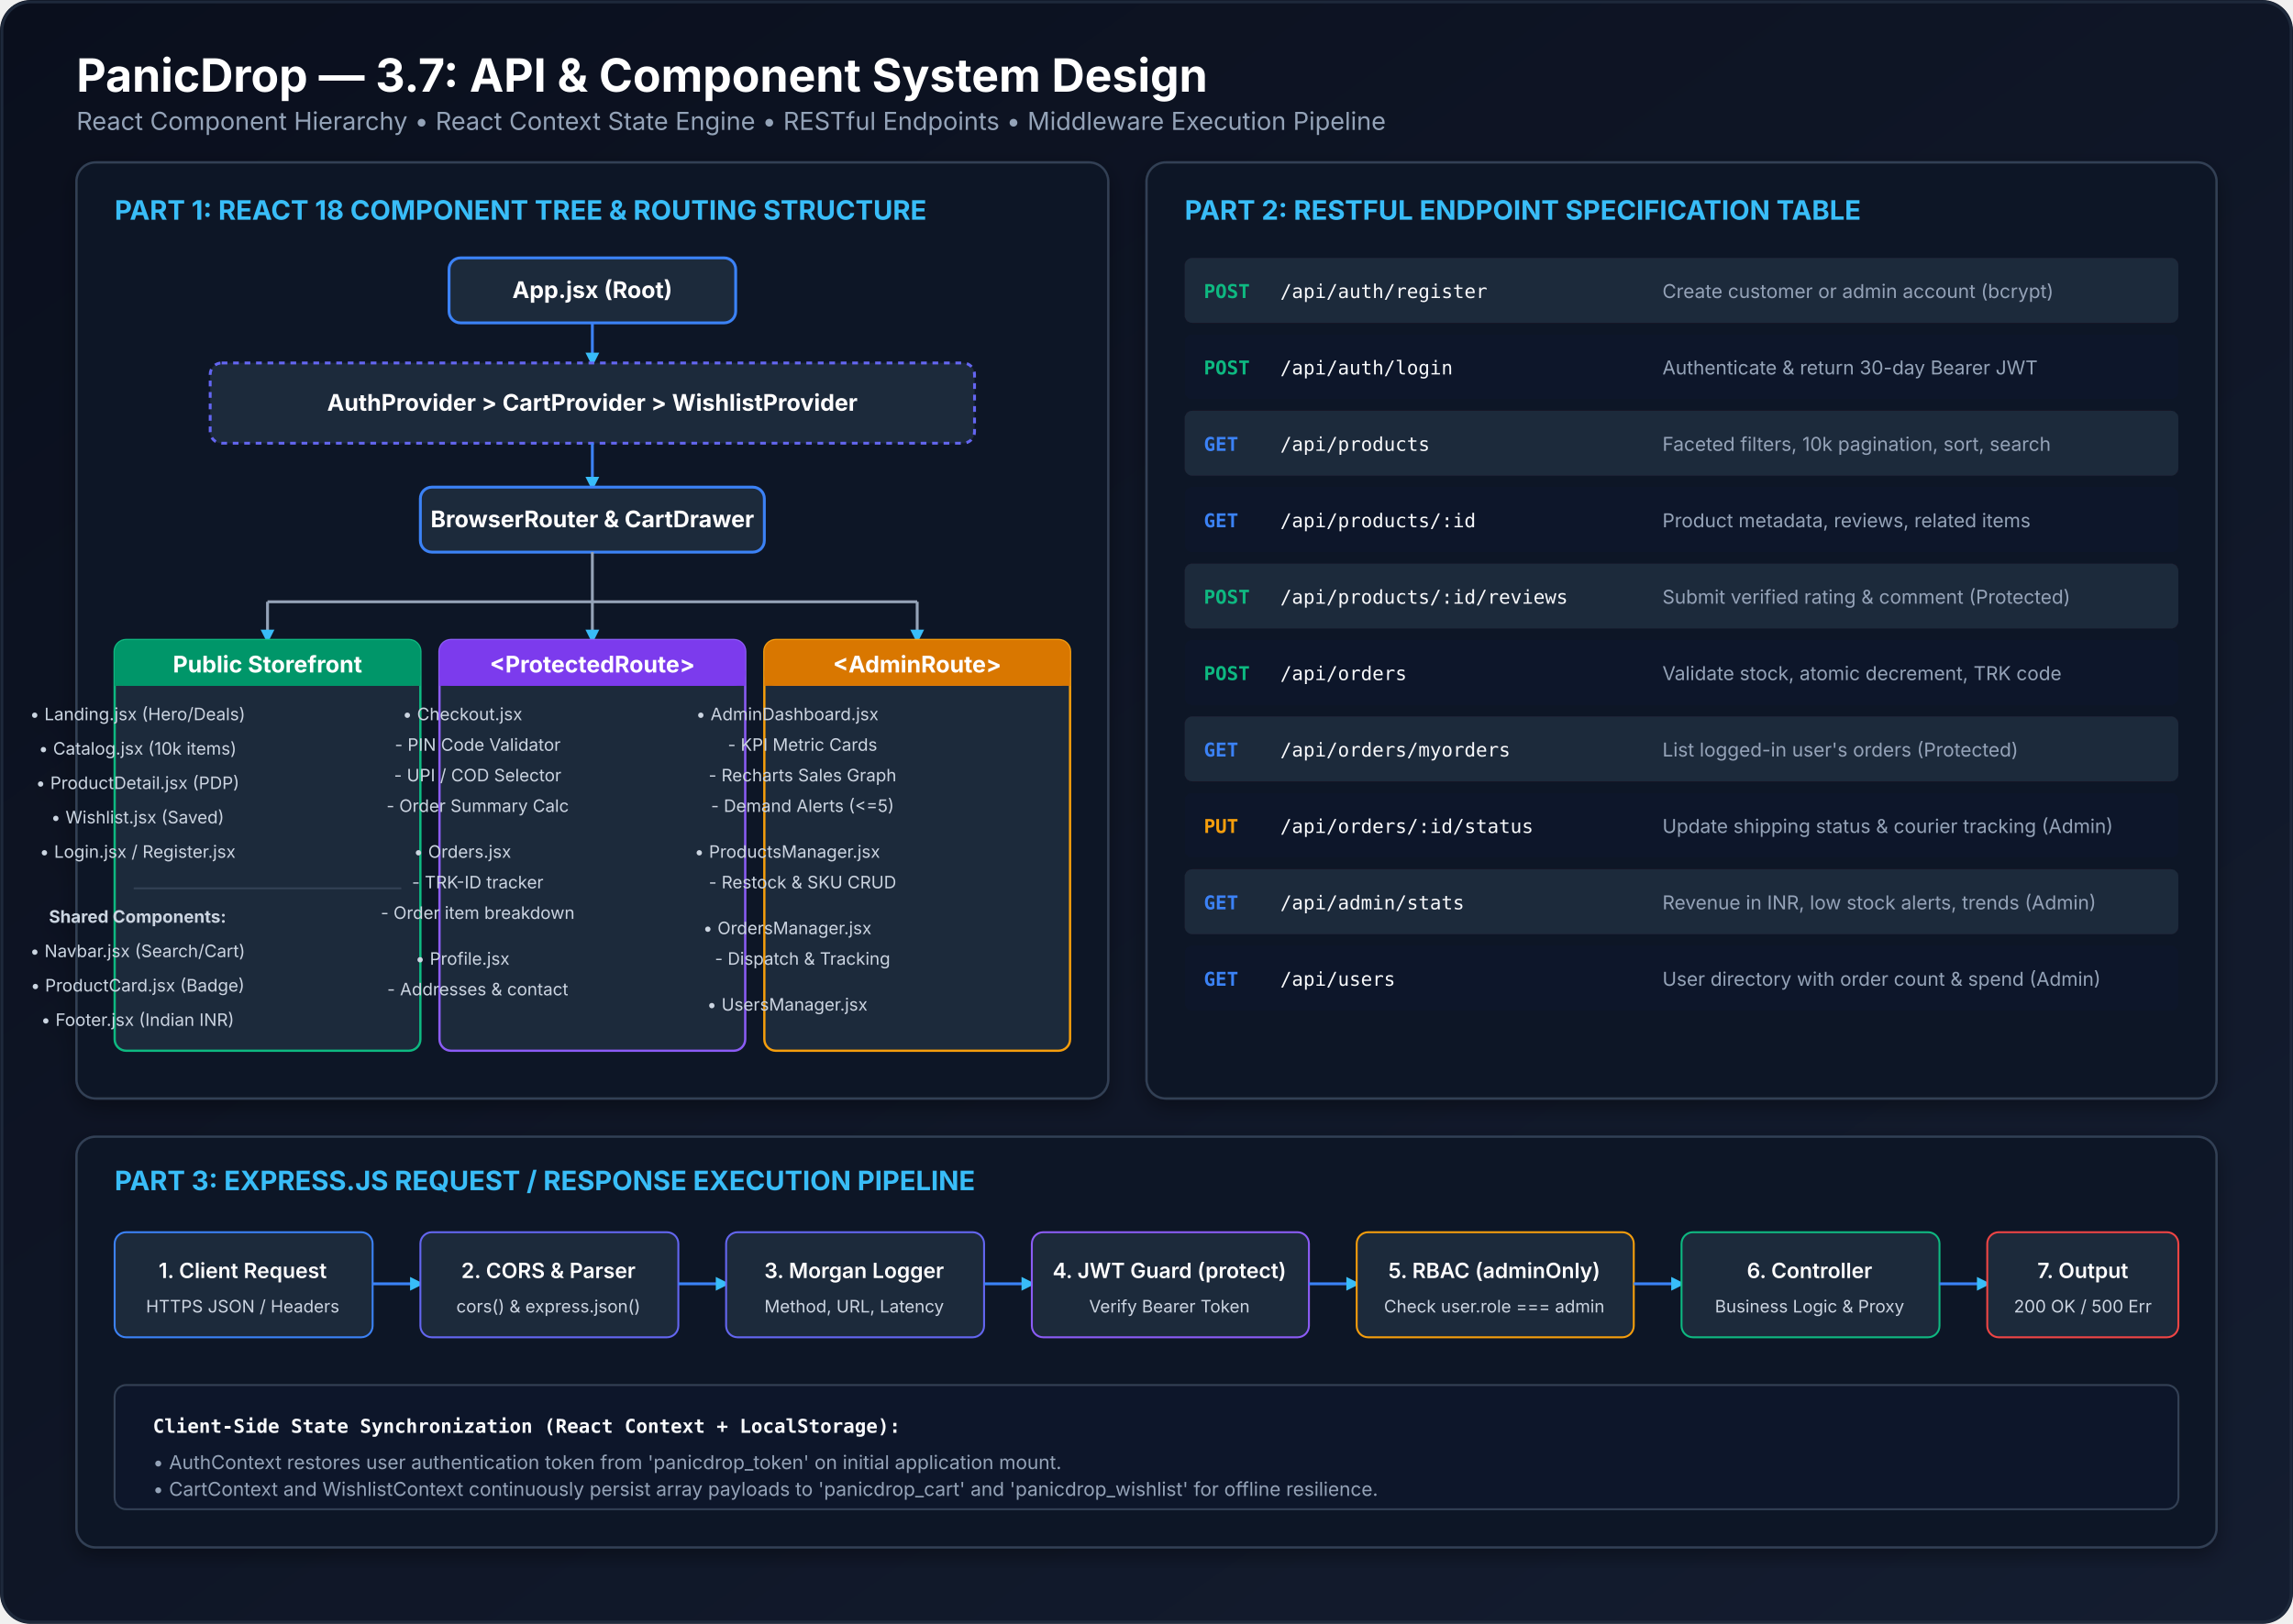
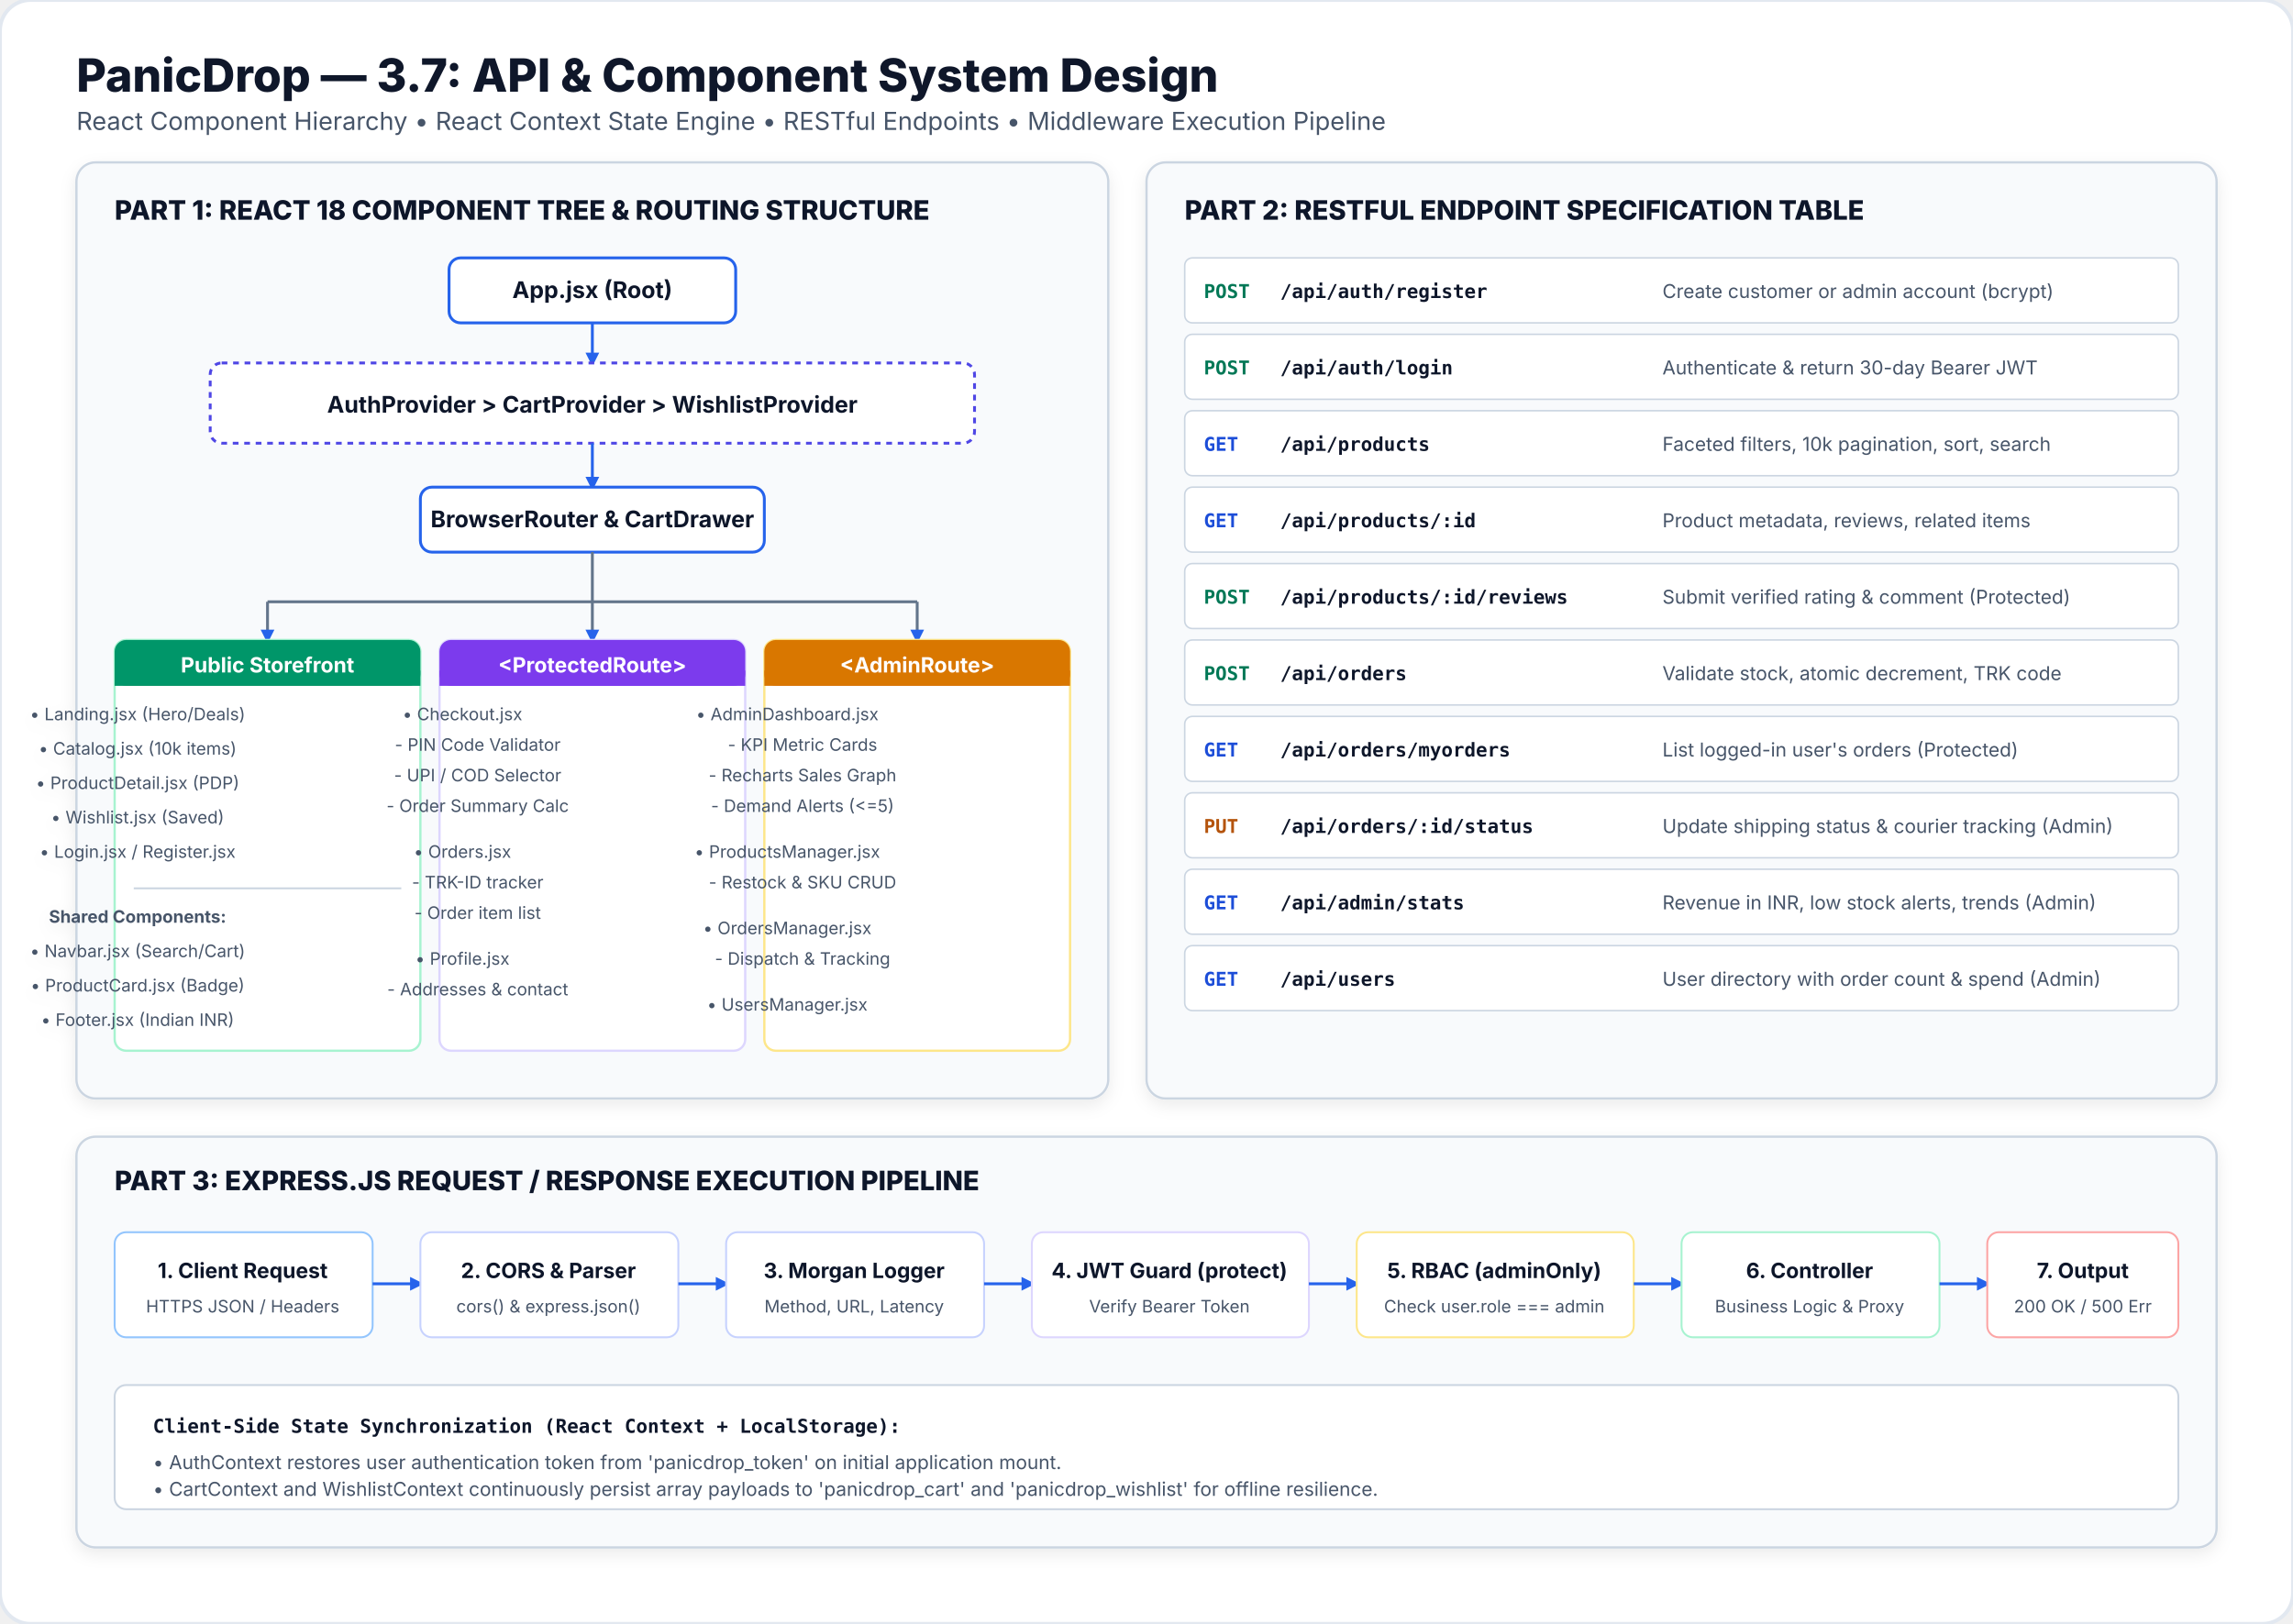
<svg xmlns="http://www.w3.org/2000/svg" viewBox="0 0 1200 850" width="100%" height="100%">
  <defs>
-     <linearGradient id="bgGrad7" x1="0%" y1="0%" x2="100%" y2="100%">
-       <stop offset="0%" stop-color="#0a0f1d" />
-       <stop offset="100%" stop-color="#141d30" />
-     </linearGradient>
    <filter id="shadow7" x="-5%" y="-5%" width="110%" height="110%">
-       <feDropShadow dx="0" dy="4" stdDeviation="5" flood-color="#000" flood-opacity="0.35" />
+       <feDropShadow dx="0" dy="3" stdDeviation="4" flood-color="#0f172a" flood-opacity="0.08" />
    </filter>
    <marker id="comp-arrow" viewBox="0 0 10 10" refX="6" refY="5" markerWidth="6" markerHeight="6" orient="auto-start-reverse">
-       <path d="M 0 1 L 8 5 L 0 9 z" fill="#38bdf8" />
+       <path d="M 0 1 L 8 5 L 0 9 z" fill="#2563eb" />
    </marker>
  </defs>
  <style>
-     .cd-title { font-family: system-ui, -apple-system, sans-serif; font-size: 24px; font-weight: 700; fill: #ffffff; }
-     .cd-sub { font-family: system-ui, -apple-system, sans-serif; font-size: 13px; fill: #94a3b8; }
-     .panel-header { font-family: system-ui, -apple-system, sans-serif; font-size: 14px; font-weight: 700; fill: #38bdf8; }
-     .node-title { font-family: system-ui, -apple-system, sans-serif; font-size: 12px; font-weight: 700; fill: #ffffff; text-anchor: middle; }
-     .node-sub { font-family: system-ui, -apple-system, sans-serif; font-size: 9px; fill: #cbd5e1; text-anchor: middle; }
+     .cd-title { font-family: system-ui, -apple-system, sans-serif; font-size: 24px; font-weight: 800; fill: #0f172a; }
+     .cd-sub { font-family: system-ui, -apple-system, sans-serif; font-size: 13px; fill: #475569; }
+     .panel-header { font-family: system-ui, -apple-system, sans-serif; font-size: 14px; font-weight: 800; fill: #0f172a; }
+     .node-title { font-family: system-ui, -apple-system, sans-serif; font-size: 12px; font-weight: 700; fill: #0f172a; text-anchor: middle; }
+     .node-title-white { font-family: system-ui, -apple-system, sans-serif; font-size: 11px; font-weight: 700; fill: #ffffff; text-anchor: middle; }
+     .node-sub { font-family: system-ui, -apple-system, sans-serif; font-size: 9px; fill: #475569; text-anchor: middle; }
    .api-verb { font-family: monospace, system-ui; font-size: 10px; font-weight: 800; }
-     .api-path { font-family: monospace, system-ui; font-size: 10px; fill: #f8fafc; }
-     .api-desc { font-family: system-ui, -apple-system, sans-serif; font-size: 10px; fill: #94a3b8; }
-     .pipe-step { font-family: system-ui, -apple-system, sans-serif; font-size: 11px; font-weight: 600; fill: #ffffff; text-anchor: middle; }
+     .api-path { font-family: monospace, system-ui; font-size: 10px; font-weight: 700; fill: #0f172a; }
+     .api-desc { font-family: system-ui, -apple-system, sans-serif; font-size: 10px; fill: #475569; }
+     .pipe-step { font-family: system-ui, -apple-system, sans-serif; font-size: 11px; font-weight: 700; fill: #0f172a; text-anchor: middle; }
  </style>
-   <rect width="1200" height="850" rx="16" fill="url(#bgGrad7)" />
-   <rect x="1" y="1" width="1198" height="848" rx="15" fill="none" stroke="#1e293b" stroke-width="1.5" />
+   <rect width="1200" height="850" rx="16" fill="#ffffff" stroke="#e2e8f0" stroke-width="2" />
  <g transform="translate(40, 30)">
    <text x="0" y="18" class="cd-title">PanicDrop — 3.7: API &amp; Component System Design</text>
    <text x="0" y="38" class="cd-sub">React Component Hierarchy • React Context State Engine • RESTful Endpoints • Middleware Execution Pipeline</text>
  </g>
  <g transform="translate(40, 85)" filter="url(#shadow7)">
-     <rect width="540" height="490" rx="10" fill="#111827" stroke="#334155" stroke-width="1.2" />
+     <rect width="540" height="490" rx="10" fill="#f8fafc" stroke="#cbd5e1" stroke-width="1.2" />
    <text x="20" y="30" class="panel-header">PART 1: REACT 18 COMPONENT TREE &amp; ROUTING STRUCTURE</text>
    <g transform="translate(195, 50)">
-       <rect width="150" height="34" rx="6" fill="#1e293b" stroke="#3b82f6" stroke-width="1.5" />
-       <text x="75" y="21" class="node-title">App.jsx (Root)</text>
+       <rect width="150" height="34" rx="6" fill="#ffffff" stroke="#2563eb" stroke-width="1.5" />
+       <text x="75" y="21" class="node-title" fill="#1d4ed8">App.jsx (Root)</text>
    </g>
-     <line x1="270" y1="84" x2="270" y2="105" stroke="#3b82f6" stroke-width="1.5" marker-end="url(#comp-arrow)" />
+     <line x1="270" y1="84" x2="270" y2="105" stroke="#2563eb" stroke-width="1.5" marker-end="url(#comp-arrow)" />
    <g transform="translate(70, 105)">
-       <rect width="400" height="42" rx="6" fill="#1e293b" stroke="#6366f1" stroke-width="1.5" stroke-dasharray="3" />
-       <text x="200" y="25" class="node-title" fill="#a5b4fc">AuthProvider &gt; CartProvider &gt; WishlistProvider</text>
+       <rect width="400" height="42" rx="6" fill="#ffffff" stroke="#4f46e5" stroke-width="1.5" stroke-dasharray="3" />
+       <text x="200" y="26" class="node-title" fill="#4338ca">AuthProvider &gt; CartProvider &gt; WishlistProvider</text>
    </g>
-     <line x1="270" y1="147" x2="270" y2="170" stroke="#3b82f6" stroke-width="1.5" marker-end="url(#comp-arrow)" />
+     <line x1="270" y1="147" x2="270" y2="170" stroke="#2563eb" stroke-width="1.5" marker-end="url(#comp-arrow)" />
    <g transform="translate(180, 170)">
-       <rect width="180" height="34" rx="6" fill="#1e293b" stroke="#3b82f6" stroke-width="1.5" />
-       <text x="90" y="21" class="node-title">BrowserRouter &amp; CartDrawer</text>
+       <rect width="180" height="34" rx="6" fill="#ffffff" stroke="#2563eb" stroke-width="1.5" />
+       <text x="90" y="21" class="node-title" fill="#1d4ed8">BrowserRouter &amp; CartDrawer</text>
    </g>
-     <line x1="270" y1="204" x2="270" y2="230" stroke="#94a3b8" stroke-width="1.5" />
-     <line x1="100" y1="230" x2="440" y2="230" stroke="#94a3b8" stroke-width="1.5" />
-     <line x1="100" y1="230" x2="100" y2="250" stroke="#94a3b8" stroke-width="1.5" marker-end="url(#comp-arrow)" />
-     <line x1="270" y1="230" x2="270" y2="250" stroke="#94a3b8" stroke-width="1.5" marker-end="url(#comp-arrow)" />
-     <line x1="440" y1="230" x2="440" y2="250" stroke="#94a3b8" stroke-width="1.5" marker-end="url(#comp-arrow)" />
+     <line x1="270" y1="204" x2="270" y2="230" stroke="#64748b" stroke-width="1.5" />
+     <line x1="100" y1="230" x2="440" y2="230" stroke="#64748b" stroke-width="1.5" />
+     <line x1="100" y1="230" x2="100" y2="250" stroke="#64748b" stroke-width="1.5" marker-end="url(#comp-arrow)" />
+     <line x1="270" y1="230" x2="270" y2="250" stroke="#64748b" stroke-width="1.5" marker-end="url(#comp-arrow)" />
+     <line x1="440" y1="230" x2="440" y2="250" stroke="#64748b" stroke-width="1.5" marker-end="url(#comp-arrow)" />
    <g transform="translate(20, 250)">
-       <rect width="160" height="215" rx="6" fill="#1e293b" stroke="#10b981" stroke-width="1.2" />
+       <rect width="160" height="215" rx="6" fill="#ffffff" stroke="#a7f3d0" stroke-width="1.2" />
      <rect width="160" height="24" rx="6" fill="#059669" />
      <rect y="16" width="160" height="8" fill="#059669" />
-       <text x="80" y="17" class="node-title" font-size="11">Public Storefront</text>
+       <text x="80" y="17" class="node-title-white">Public Storefront</text>
      <text x="12" y="42" class="node-sub" text-anchor="start">• Landing.jsx (Hero/Deals)</text>
      <text x="12" y="60" class="node-sub" text-anchor="start">• Catalog.jsx (10k items)</text>
      <text x="12" y="78" class="node-sub" text-anchor="start">• ProductDetail.jsx (PDP)</text>
      <text x="12" y="96" class="node-sub" text-anchor="start">• Wishlist.jsx (Saved)</text>
      <text x="12" y="114" class="node-sub" text-anchor="start">• Login.jsx / Register.jsx</text>
-       <line x1="10" y1="130" x2="150" y2="130" stroke="#334155" stroke-width="1" />
+       <line x1="10" y1="130" x2="150" y2="130" stroke="#cbd5e1" stroke-width="1" />
      <text x="12" y="148" class="node-sub" text-anchor="start" font-weight="700">Shared Components:</text>
      <text x="12" y="166" class="node-sub" text-anchor="start">• Navbar.jsx (Search/Cart)</text>
      <text x="12" y="184" class="node-sub" text-anchor="start">• ProductCard.jsx (Badge)</text>
      <text x="12" y="202" class="node-sub" text-anchor="start">• Footer.jsx (Indian INR)</text>
    </g>
    <g transform="translate(190, 250)">
-       <rect width="160" height="215" rx="6" fill="#1e293b" stroke="#8b5cf6" stroke-width="1.2" />
+       <rect width="160" height="215" rx="6" fill="#ffffff" stroke="#ddd6fe" stroke-width="1.2" />
      <rect width="160" height="24" rx="6" fill="#7c3aed" />
      <rect y="16" width="160" height="8" fill="#7c3aed" />
-       <text x="80" y="17" class="node-title" font-size="11">&lt;ProtectedRoute&gt;</text>
+       <text x="80" y="17" class="node-title-white">&lt;ProtectedRoute&gt;</text>
      <text x="12" y="42" class="node-sub" text-anchor="start">• Checkout.jsx</text>
-       <text x="20" y="58" class="node-sub" text-anchor="start" fill="#a78bfa">- PIN Code Validator</text>
-       <text x="20" y="74" class="node-sub" text-anchor="start" fill="#a78bfa">- UPI / COD Selector</text>
-       <text x="20" y="90" class="node-sub" text-anchor="start" fill="#a78bfa">- Order Summary Calc</text>
+       <text x="20" y="58" class="node-sub" text-anchor="start" fill="#6d28d9">- PIN Code Validator</text>
+       <text x="20" y="74" class="node-sub" text-anchor="start" fill="#6d28d9">- UPI / COD Selector</text>
+       <text x="20" y="90" class="node-sub" text-anchor="start" fill="#6d28d9">- Order Summary Calc</text>
      <text x="12" y="114" class="node-sub" text-anchor="start">• Orders.jsx</text>
-       <text x="20" y="130" class="node-sub" text-anchor="start" fill="#a78bfa">- TRK-ID tracker</text>
-       <text x="20" y="146" class="node-sub" text-anchor="start" fill="#a78bfa">- Order item breakdown</text>
+       <text x="20" y="130" class="node-sub" text-anchor="start" fill="#6d28d9">- TRK-ID tracker</text>
+       <text x="20" y="146" class="node-sub" text-anchor="start" fill="#6d28d9">- Order item list</text>
      <text x="12" y="170" class="node-sub" text-anchor="start">• Profile.jsx</text>
-       <text x="20" y="186" class="node-sub" text-anchor="start" fill="#a78bfa">- Addresses &amp; contact</text>
+       <text x="20" y="186" class="node-sub" text-anchor="start" fill="#6d28d9">- Addresses &amp; contact</text>
    </g>
    <g transform="translate(360, 250)">
-       <rect width="160" height="215" rx="6" fill="#1e293b" stroke="#f59e0b" stroke-width="1.2" />
+       <rect width="160" height="215" rx="6" fill="#ffffff" stroke="#fde68a" stroke-width="1.2" />
      <rect width="160" height="24" rx="6" fill="#d97706" />
      <rect y="16" width="160" height="8" fill="#d97706" />
-       <text x="80" y="17" class="node-title" font-size="11">&lt;AdminRoute&gt;</text>
+       <text x="80" y="17" class="node-title-white">&lt;AdminRoute&gt;</text>
      <text x="12" y="42" class="node-sub" text-anchor="start">• AdminDashboard.jsx</text>
-       <text x="20" y="58" class="node-sub" text-anchor="start" fill="#fbbf24">- KPI Metric Cards</text>
-       <text x="20" y="74" class="node-sub" text-anchor="start" fill="#fbbf24">- Recharts Sales Graph</text>
-       <text x="20" y="90" class="node-sub" text-anchor="start" fill="#fbbf24">- Demand Alerts (&lt;=5)</text>
+       <text x="20" y="58" class="node-sub" text-anchor="start" fill="#b45309">- KPI Metric Cards</text>
+       <text x="20" y="74" class="node-sub" text-anchor="start" fill="#b45309">- Recharts Sales Graph</text>
+       <text x="20" y="90" class="node-sub" text-anchor="start" fill="#b45309">- Demand Alerts (&lt;=5)</text>
      <text x="12" y="114" class="node-sub" text-anchor="start">• ProductsManager.jsx</text>
-       <text x="20" y="130" class="node-sub" text-anchor="start" fill="#fbbf24">- Restock &amp; SKU CRUD</text>
+       <text x="20" y="130" class="node-sub" text-anchor="start" fill="#b45309">- Restock &amp; SKU CRUD</text>
      <text x="12" y="154" class="node-sub" text-anchor="start">• OrdersManager.jsx</text>
-       <text x="20" y="170" class="node-sub" text-anchor="start" fill="#fbbf24">- Dispatch &amp; Tracking</text>
+       <text x="20" y="170" class="node-sub" text-anchor="start" fill="#b45309">- Dispatch &amp; Tracking</text>
      <text x="12" y="194" class="node-sub" text-anchor="start">• UsersManager.jsx</text>
    </g>
  </g>
  <g transform="translate(600, 85)" filter="url(#shadow7)">
-     <rect width="560" height="490" rx="10" fill="#111827" stroke="#334155" stroke-width="1.2" />
+     <rect width="560" height="490" rx="10" fill="#f8fafc" stroke="#cbd5e1" stroke-width="1.2" />
    <text x="20" y="30" class="panel-header">PART 2: RESTFUL ENDPOINT SPECIFICATION TABLE</text>
    <g transform="translate(20, 50)">
-       <rect width="520" height="34" rx="4" fill="#1e293b" />
-       <text x="10" y="21" class="api-verb" fill="#10b981">POST</text>
+       <rect width="520" height="34" rx="4" fill="#ffffff" stroke="#cbd5e1" stroke-width="0.8" />
+       <text x="10" y="21" class="api-verb" fill="#047857">POST</text>
      <text x="50" y="21" class="api-path">/api/auth/register</text>
      <text x="250" y="21" class="api-desc">Create customer or admin account (bcrypt)</text>
-       <rect y="40" width="520" height="34" rx="4" fill="#0f172a" />
-       <text x="10" y="61" class="api-verb" fill="#10b981">POST</text>
+       <rect y="40" width="520" height="34" rx="4" fill="#ffffff" stroke="#cbd5e1" stroke-width="0.8" />
+       <text x="10" y="61" class="api-verb" fill="#047857">POST</text>
      <text x="50" y="61" class="api-path">/api/auth/login</text>
      <text x="250" y="61" class="api-desc">Authenticate &amp; return 30-day Bearer JWT</text>
-       <rect y="80" width="520" height="34" rx="4" fill="#1e293b" />
-       <text x="10" y="101" class="api-verb" fill="#3b82f6">GET</text>
+       <rect y="80" width="520" height="34" rx="4" fill="#ffffff" stroke="#cbd5e1" stroke-width="0.8" />
+       <text x="10" y="101" class="api-verb" fill="#1d4ed8">GET</text>
      <text x="50" y="101" class="api-path">/api/products</text>
      <text x="250" y="101" class="api-desc">Faceted filters, 10k pagination, sort, search</text>
-       <rect y="120" width="520" height="34" rx="4" fill="#0f172a" />
-       <text x="10" y="141" class="api-verb" fill="#3b82f6">GET</text>
+       <rect y="120" width="520" height="34" rx="4" fill="#ffffff" stroke="#cbd5e1" stroke-width="0.8" />
+       <text x="10" y="141" class="api-verb" fill="#1d4ed8">GET</text>
      <text x="50" y="141" class="api-path">/api/products/:id</text>
      <text x="250" y="141" class="api-desc">Product metadata, reviews, related items</text>
-       <rect y="160" width="520" height="34" rx="4" fill="#1e293b" />
-       <text x="10" y="181" class="api-verb" fill="#10b981">POST</text>
+       <rect y="160" width="520" height="34" rx="4" fill="#ffffff" stroke="#cbd5e1" stroke-width="0.8" />
+       <text x="10" y="181" class="api-verb" fill="#047857">POST</text>
      <text x="50" y="181" class="api-path">/api/products/:id/reviews</text>
      <text x="250" y="181" class="api-desc">Submit verified rating &amp; comment (Protected)</text>
-       <rect y="200" width="520" height="34" rx="4" fill="#0f172a" />
-       <text x="10" y="221" class="api-verb" fill="#10b981">POST</text>
+       <rect y="200" width="520" height="34" rx="4" fill="#ffffff" stroke="#cbd5e1" stroke-width="0.8" />
+       <text x="10" y="221" class="api-verb" fill="#047857">POST</text>
      <text x="50" y="221" class="api-path">/api/orders</text>
      <text x="250" y="221" class="api-desc">Validate stock, atomic decrement, TRK code</text>
-       <rect y="240" width="520" height="34" rx="4" fill="#1e293b" />
-       <text x="10" y="261" class="api-verb" fill="#3b82f6">GET</text>
+       <rect y="240" width="520" height="34" rx="4" fill="#ffffff" stroke="#cbd5e1" stroke-width="0.8" />
+       <text x="10" y="261" class="api-verb" fill="#1d4ed8">GET</text>
      <text x="50" y="261" class="api-path">/api/orders/myorders</text>
      <text x="250" y="261" class="api-desc">List logged-in user's orders (Protected)</text>
-       <rect y="280" width="520" height="34" rx="4" fill="#0f172a" />
-       <text x="10" y="301" class="api-verb" fill="#f59e0b">PUT</text>
+       <rect y="280" width="520" height="34" rx="4" fill="#ffffff" stroke="#cbd5e1" stroke-width="0.8" />
+       <text x="10" y="301" class="api-verb" fill="#b45309">PUT</text>
      <text x="50" y="301" class="api-path">/api/orders/:id/status</text>
      <text x="250" y="301" class="api-desc">Update shipping status &amp; courier tracking (Admin)</text>
-       <rect y="320" width="520" height="34" rx="4" fill="#1e293b" />
-       <text x="10" y="341" class="api-verb" fill="#3b82f6">GET</text>
+       <rect y="320" width="520" height="34" rx="4" fill="#ffffff" stroke="#cbd5e1" stroke-width="0.8" />
+       <text x="10" y="341" class="api-verb" fill="#1d4ed8">GET</text>
      <text x="50" y="341" class="api-path">/api/admin/stats</text>
      <text x="250" y="341" class="api-desc">Revenue in INR, low stock alerts, trends (Admin)</text>
-       <rect y="360" width="520" height="34" rx="4" fill="#0f172a" />
-       <text x="10" y="381" class="api-verb" fill="#3b82f6">GET</text>
+       <rect y="360" width="520" height="34" rx="4" fill="#ffffff" stroke="#cbd5e1" stroke-width="0.8" />
+       <text x="10" y="381" class="api-verb" fill="#1d4ed8">GET</text>
      <text x="50" y="381" class="api-path">/api/users</text>
      <text x="250" y="381" class="api-desc">User directory with order count &amp; spend (Admin)</text>
    </g>
  </g>
  <g transform="translate(40, 595)" filter="url(#shadow7)">
-     <rect width="1120" height="215" rx="10" fill="#111827" stroke="#334155" stroke-width="1.2" />
+     <rect width="1120" height="215" rx="10" fill="#f8fafc" stroke="#cbd5e1" stroke-width="1.2" />
    <text x="20" y="28" class="panel-header">PART 3: EXPRESS.JS REQUEST / RESPONSE EXECUTION PIPELINE</text>
    <g transform="translate(20, 50)">
-       <rect width="135" height="55" rx="6" fill="#1e293b" stroke="#3b82f6" stroke-width="1" />
-       <text x="67" y="24" class="pipe-step" fill="#60a5fa">1. Client Request</text>
+       <rect width="135" height="55" rx="6" fill="#ffffff" stroke="#93c5fd" stroke-width="1" />
+       <text x="67" y="24" class="pipe-step" fill="#1d4ed8">1. Client Request</text>
      <text x="67" y="42" class="node-sub">HTTPS JSON / Headers</text>
-       <line x1="135" y1="27" x2="160" y2="27" stroke="#3b82f6" stroke-width="1.5" marker-end="url(#comp-arrow)" />
-       <rect x="160" y="0" width="135" height="55" rx="6" fill="#1e293b" stroke="#6366f1" stroke-width="1" />
-       <text x="227" y="24" class="pipe-step" fill="#a5b4fc">2. CORS &amp; Parser</text>
+       <line x1="135" y1="27" x2="160" y2="27" stroke="#2563eb" stroke-width="1.5" marker-end="url(#comp-arrow)" />
+       <rect x="160" y="0" width="135" height="55" rx="6" fill="#ffffff" stroke="#c7d2fe" stroke-width="1" />
+       <text x="227" y="24" class="pipe-step" fill="#4338ca">2. CORS &amp; Parser</text>
      <text x="227" y="42" class="node-sub">cors() &amp; express.json()</text>
-       <line x1="295" y1="27" x2="320" y2="27" stroke="#3b82f6" stroke-width="1.5" marker-end="url(#comp-arrow)" />
-       <rect x="320" y="0" width="135" height="55" rx="6" fill="#1e293b" stroke="#6366f1" stroke-width="1" />
-       <text x="387" y="24" class="pipe-step" fill="#a5b4fc">3. Morgan Logger</text>
+       <line x1="295" y1="27" x2="320" y2="27" stroke="#2563eb" stroke-width="1.5" marker-end="url(#comp-arrow)" />
+       <rect x="320" y="0" width="135" height="55" rx="6" fill="#ffffff" stroke="#c7d2fe" stroke-width="1" />
+       <text x="387" y="24" class="pipe-step" fill="#4338ca">3. Morgan Logger</text>
      <text x="387" y="42" class="node-sub">Method, URL, Latency</text>
-       <line x1="455" y1="27" x2="480" y2="27" stroke="#3b82f6" stroke-width="1.5" marker-end="url(#comp-arrow)" />
-       <rect x="480" y="0" width="145" height="55" rx="6" fill="#1e293b" stroke="#8b5cf6" stroke-width="1" />
-       <text x="552" y="24" class="pipe-step" fill="#c084fc">4. JWT Guard (protect)</text>
+       <line x1="455" y1="27" x2="480" y2="27" stroke="#2563eb" stroke-width="1.5" marker-end="url(#comp-arrow)" />
+       <rect x="480" y="0" width="145" height="55" rx="6" fill="#ffffff" stroke="#ddd6fe" stroke-width="1" />
+       <text x="552" y="24" class="pipe-step" fill="#6d28d9">4. JWT Guard (protect)</text>
      <text x="552" y="42" class="node-sub">Verify Bearer Token</text>
-       <line x1="625" y1="27" x2="650" y2="27" stroke="#3b82f6" stroke-width="1.5" marker-end="url(#comp-arrow)" />
-       <rect x="650" y="0" width="145" height="55" rx="6" fill="#1e293b" stroke="#f59e0b" stroke-width="1" />
-       <text x="722" y="24" class="pipe-step" fill="#fbbf24">5. RBAC (adminOnly)</text>
+       <line x1="625" y1="27" x2="650" y2="27" stroke="#2563eb" stroke-width="1.5" marker-end="url(#comp-arrow)" />
+       <rect x="650" y="0" width="145" height="55" rx="6" fill="#ffffff" stroke="#fde68a" stroke-width="1" />
+       <text x="722" y="24" class="pipe-step" fill="#b45309">5. RBAC (adminOnly)</text>
      <text x="722" y="42" class="node-sub">Check user.role === admin</text>
-       <line x1="795" y1="27" x2="820" y2="27" stroke="#3b82f6" stroke-width="1.5" marker-end="url(#comp-arrow)" />
-       <rect x="820" y="0" width="135" height="55" rx="6" fill="#1e293b" stroke="#10b981" stroke-width="1" />
-       <text x="887" y="24" class="pipe-step" fill="#34d399">6. Controller</text>
+       <line x1="795" y1="27" x2="820" y2="27" stroke="#2563eb" stroke-width="1.5" marker-end="url(#comp-arrow)" />
+       <rect x="820" y="0" width="135" height="55" rx="6" fill="#ffffff" stroke="#a7f3d0" stroke-width="1" />
+       <text x="887" y="24" class="pipe-step" fill="#047857">6. Controller</text>
      <text x="887" y="42" class="node-sub">Business Logic &amp; Proxy</text>
-       <line x1="955" y1="27" x2="980" y2="27" stroke="#3b82f6" stroke-width="1.5" marker-end="url(#comp-arrow)" />
-       <rect x="980" y="0" width="100" height="55" rx="6" fill="#1e293b" stroke="#ef4444" stroke-width="1" />
-       <text x="1030" y="24" class="pipe-step" fill="#f87171">7. Output</text>
+       <line x1="955" y1="27" x2="980" y2="27" stroke="#2563eb" stroke-width="1.5" marker-end="url(#comp-arrow)" />
+       <rect x="980" y="0" width="100" height="55" rx="6" fill="#ffffff" stroke="#fca5a5" stroke-width="1" />
+       <text x="1030" y="24" class="pipe-step" fill="#b91c1c">7. Output</text>
      <text x="1030" y="42" class="node-sub">200 OK / 500 Err</text>
    </g>
    <g transform="translate(20, 130)">
-       <rect width="1080" height="65" rx="6" fill="#0f172a" stroke="#334155" stroke-width="1" />
-       <text x="20" y="25" class="api-path" font-weight="700">Client-Side State Synchronization (React Context + LocalStorage):</text>
+       <rect width="1080" height="65" rx="6" fill="#ffffff" stroke="#cbd5e1" stroke-width="1" />
+       <text x="20" y="25" class="api-path">Client-Side State Synchronization (React Context + LocalStorage):</text>
      <text x="20" y="44" class="api-desc">• AuthContext restores user authentication token from 'panicdrop_token' on initial application mount.</text>
      <text x="20" y="58" class="api-desc">• CartContext and WishlistContext continuously persist array payloads to 'panicdrop_cart' and 'panicdrop_wishlist' for offline resilience.</text>
    </g>
  </g>
</svg>
